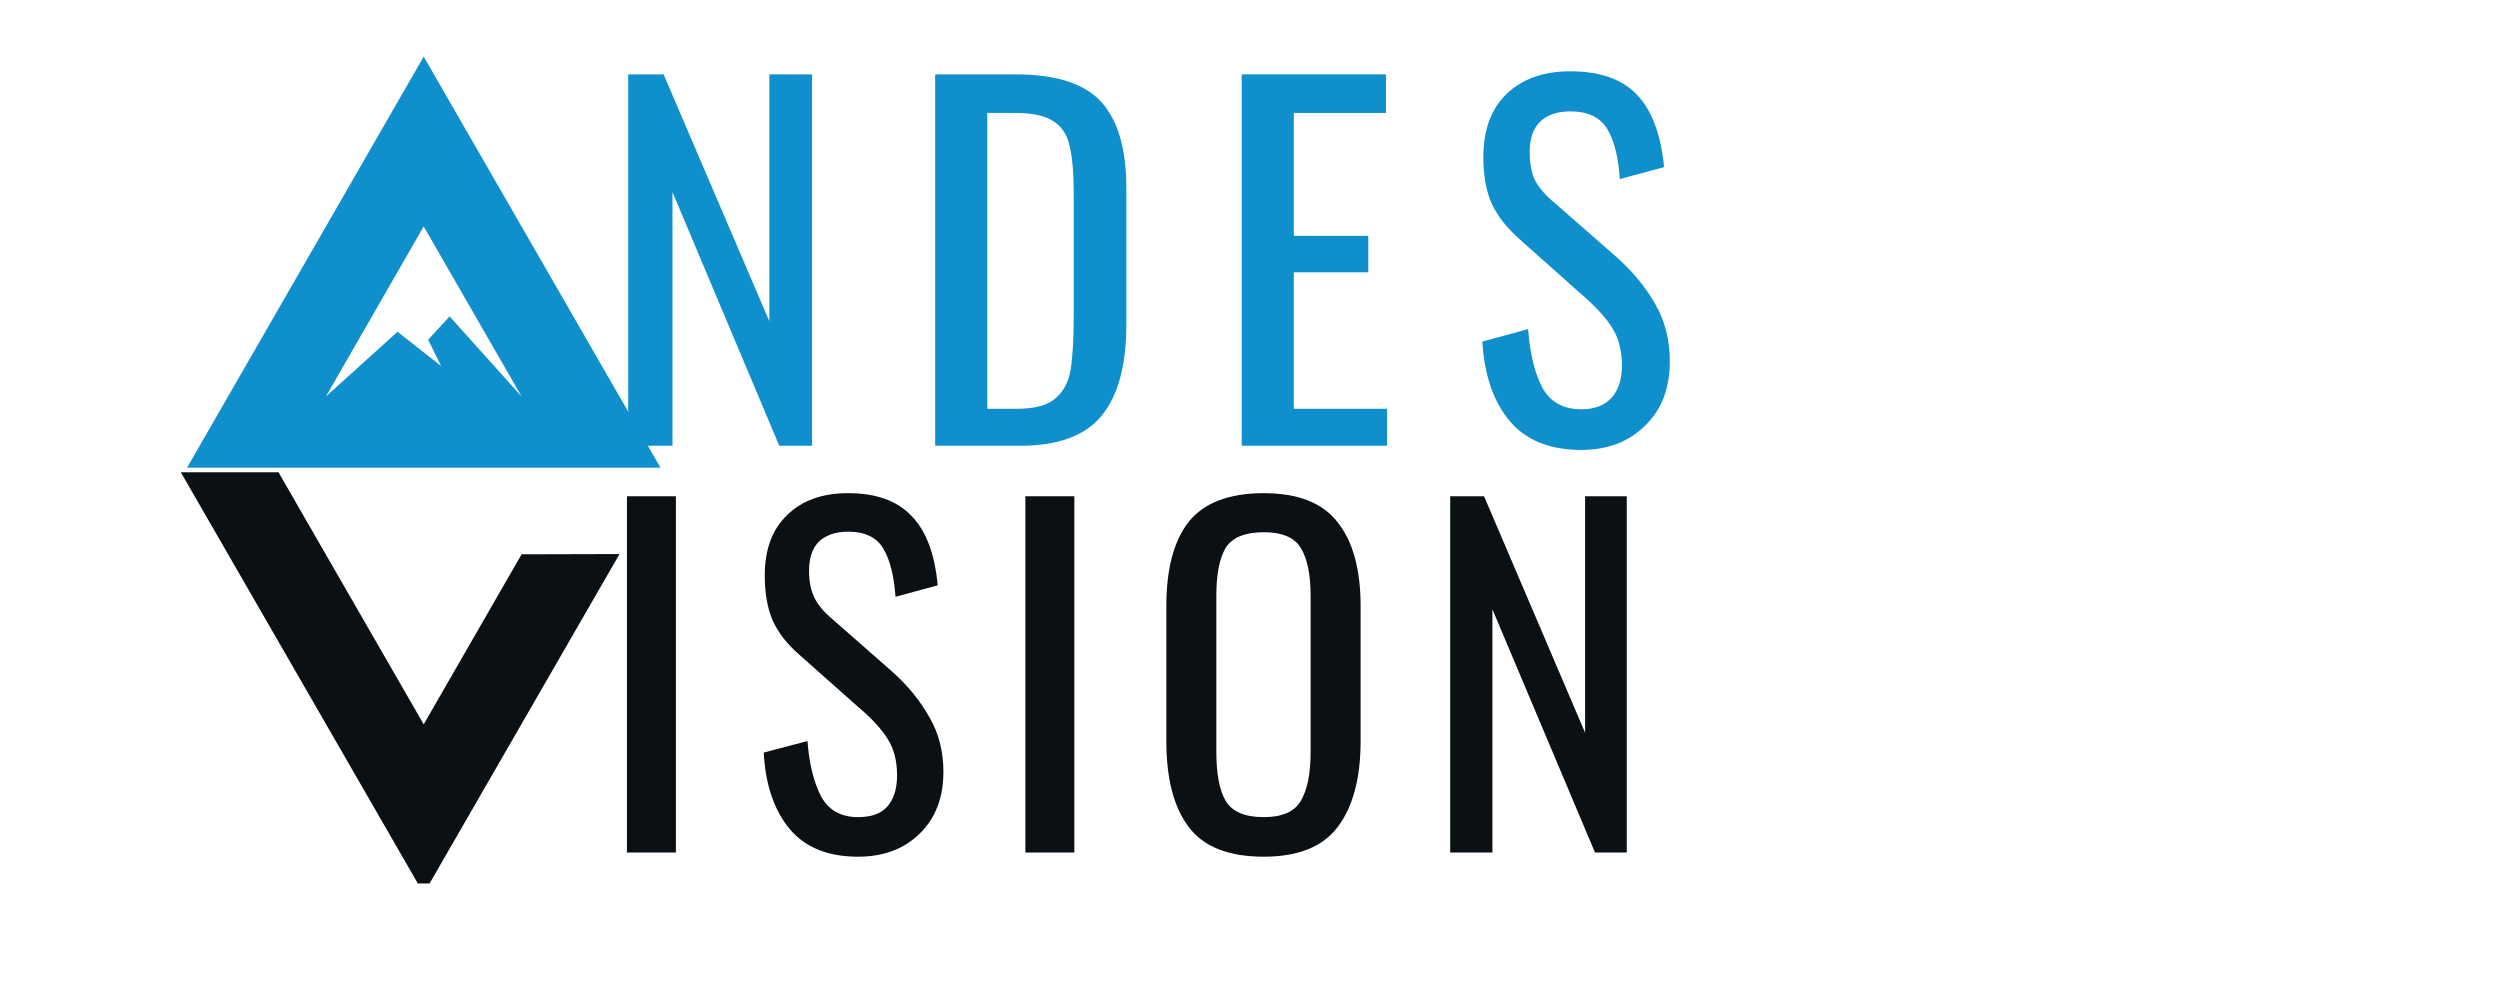
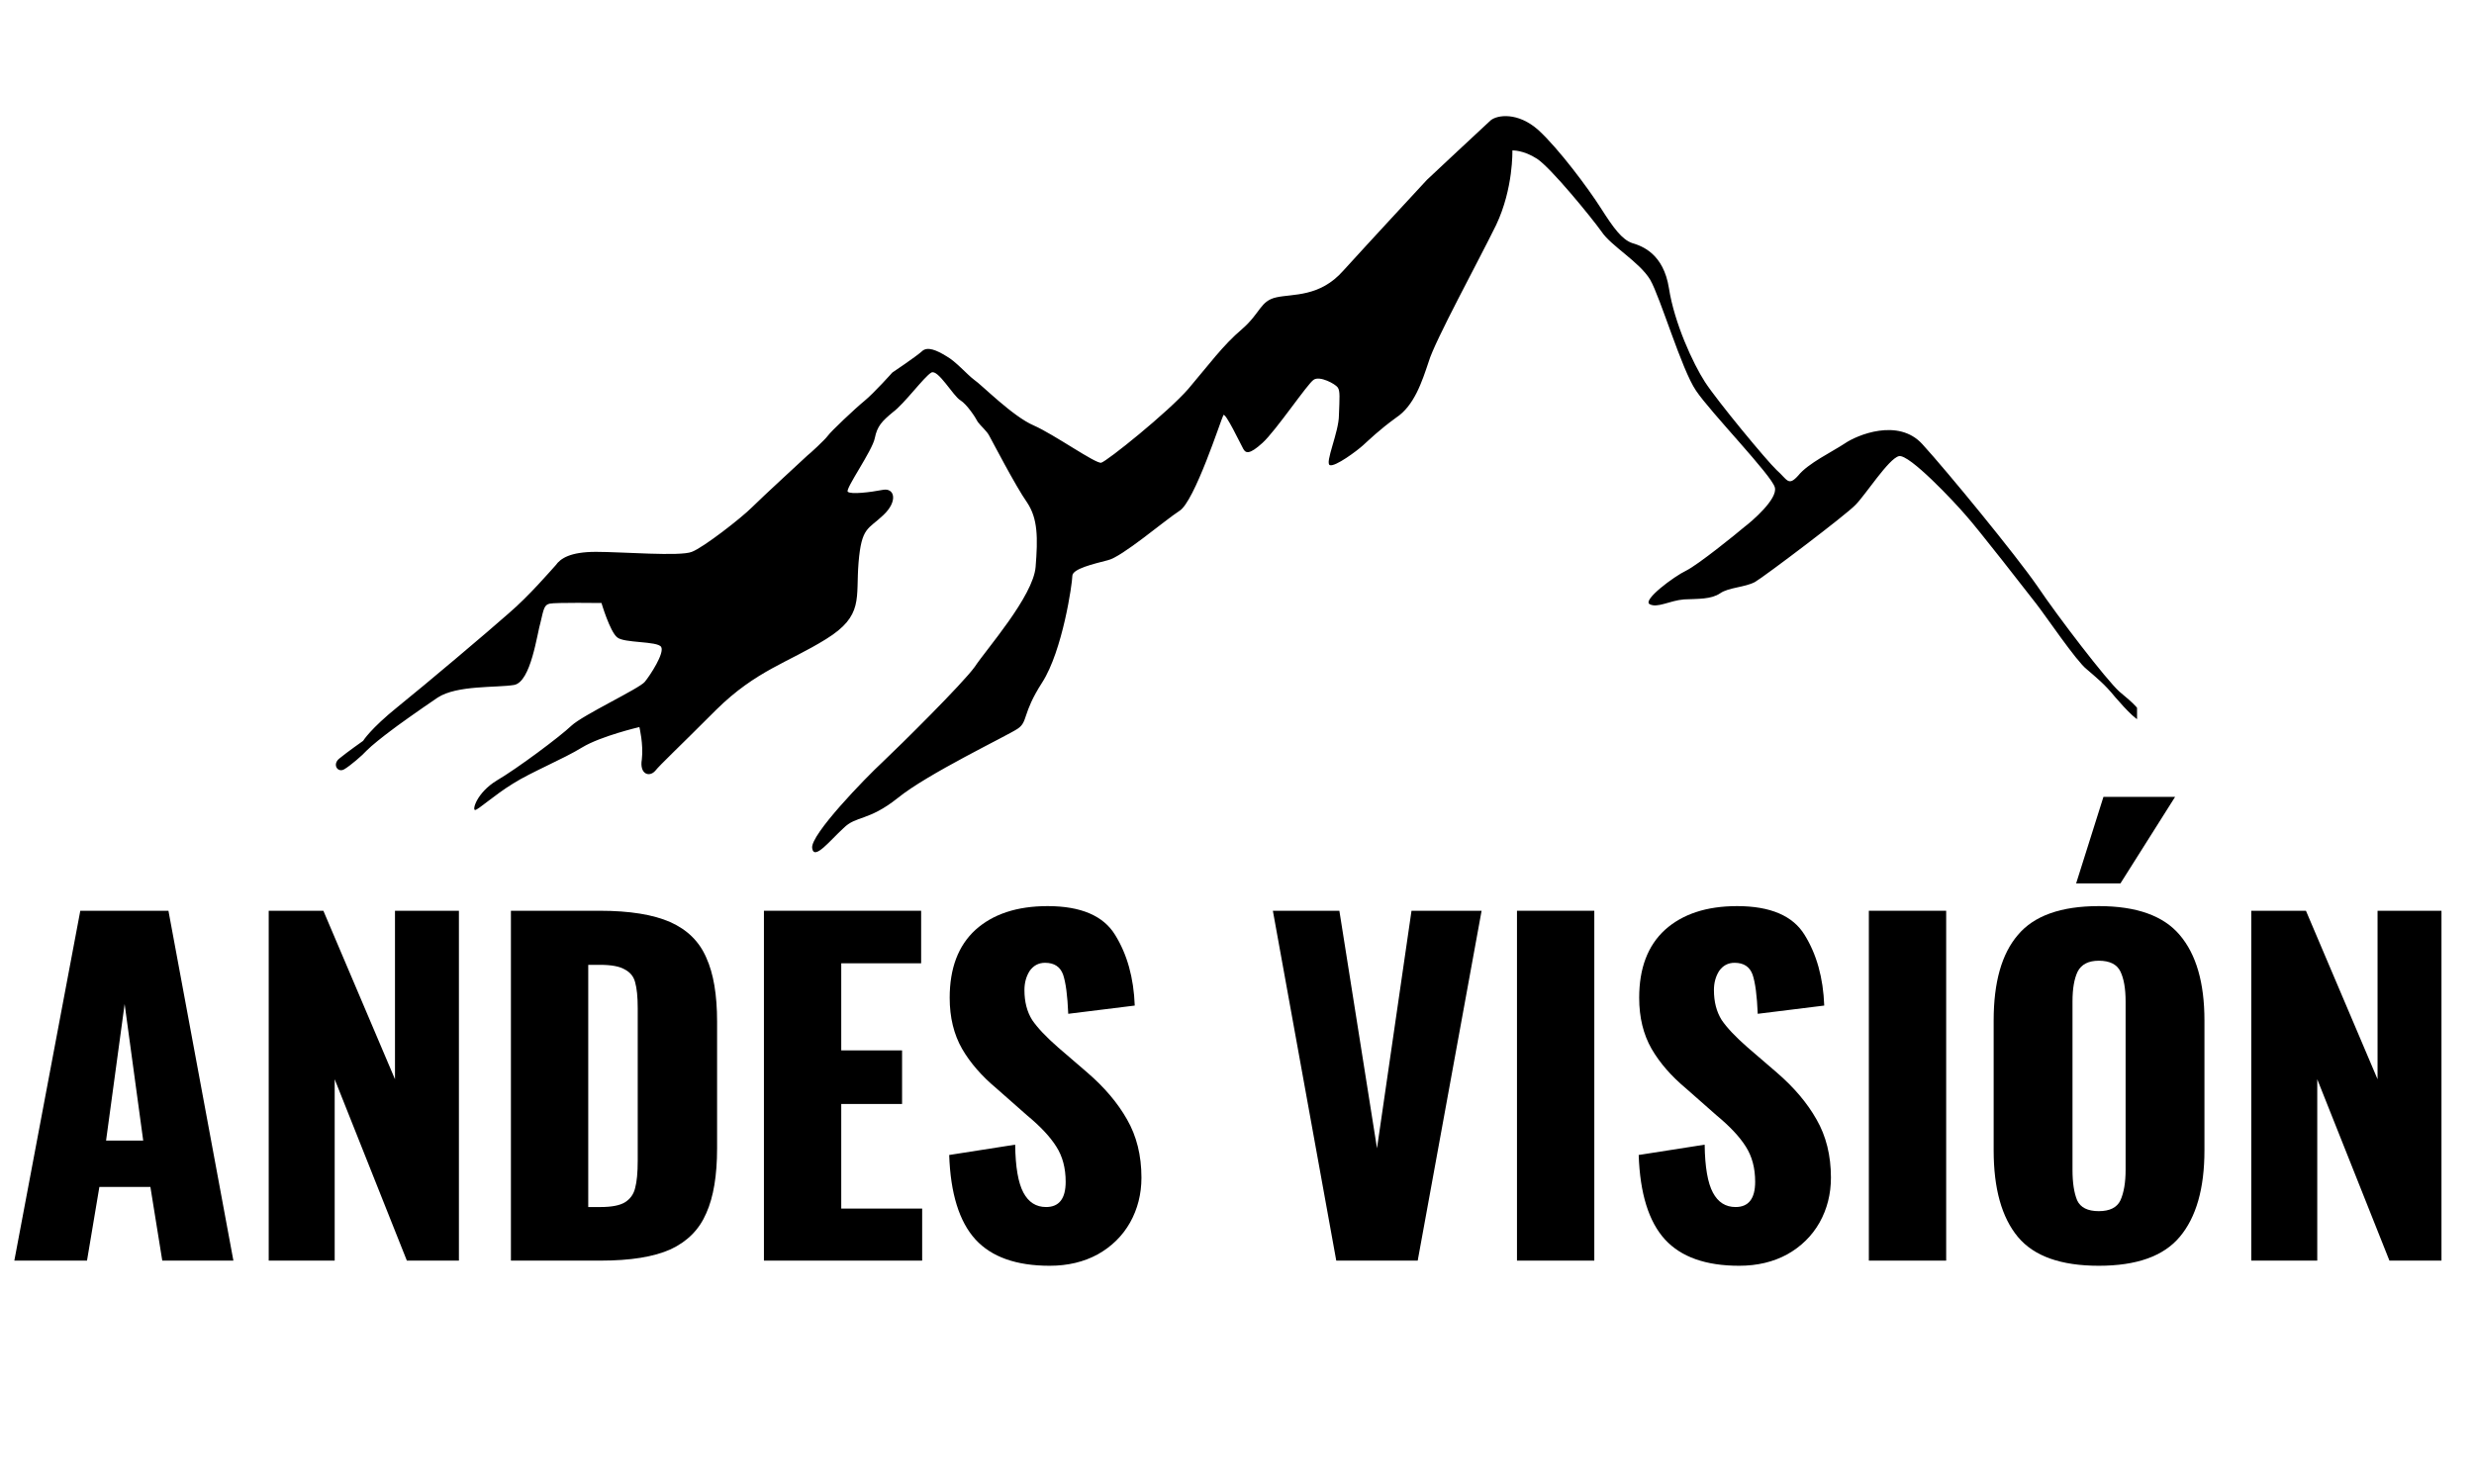
- <svg xmlns="http://www.w3.org/2000/svg" width="100" zoomAndPan="magnify" viewBox="0 0 75 30" height="40" preserveAspectRatio="xMidYMid meet" version="1.0">
+ <svg xmlns="http://www.w3.org/2000/svg" width="100" zoomAndPan="magnify" viewBox="0 0 75 45" height="60" preserveAspectRatio="xMidYMid meet" version="1.0">
  <defs>
    <g />
-     <clipPath id="b0abdc5e3c">
-       <path d="M 5.375 1.691 L 19.891 1.691 L 19.891 14.031 L 5.375 14.031 Z M 5.375 1.691 " clip-rule="nonzero" />
-     </clipPath>
-     <clipPath id="9b4f402c41">
-       <path d="M 5.375 14.168 L 19.891 14.168 L 19.891 26.504 L 5.375 26.504 Z M 5.375 14.168 " clip-rule="nonzero" />
+     <clipPath id="18bc5c06cf">
+       <path d="M 10.035 3.391 L 64.785 3.391 L 64.785 25.891 L 10.035 25.891 Z M 10.035 3.391 " clip-rule="nonzero" />
    </clipPath>
  </defs>
-   <g fill="#108fcd" fill-opacity="1">
-     <g transform="translate(17.98686, 13.37265)">
+   <g clip-path="url(#18bc5c06cf)">
+     <path fill="#000000" d="M 11.008 22.465 C 11.008 22.465 11.227 22.102 12.066 21.426 C 12.906 20.75 14.805 19.145 15.422 18.598 C 16.043 18.066 16.684 17.316 16.848 17.137 C 16.992 16.934 17.285 16.734 18.07 16.734 C 18.855 16.734 20.625 16.879 20.973 16.734 C 21.32 16.605 22.469 15.711 22.797 15.383 C 23.125 15.055 24.422 13.867 24.477 13.812 C 24.551 13.758 25.004 13.34 25.098 13.211 C 25.188 13.082 25.918 12.391 26.211 12.152 C 26.5 11.914 27.051 11.297 27.051 11.297 C 27.051 11.297 27.762 10.82 27.945 10.656 C 28.109 10.492 28.398 10.621 28.691 10.801 C 28.984 10.965 29.312 11.352 29.531 11.516 C 29.75 11.66 30.699 12.629 31.34 12.902 C 31.961 13.176 33.219 14.07 33.383 14.031 C 33.547 13.996 35.41 12.5 36.027 11.789 C 36.648 11.059 37.07 10.473 37.652 9.98 C 38.219 9.488 38.199 9.125 38.695 9.016 C 39.188 8.906 40.008 9.016 40.719 8.211 C 41.449 7.406 43.258 5.453 43.258 5.453 C 43.258 5.453 45.008 3.812 45.191 3.648 C 45.391 3.484 46.012 3.391 46.633 3.941 C 47.254 4.508 48.148 5.711 48.531 6.312 C 48.914 6.914 49.168 7.262 49.48 7.371 C 49.789 7.461 50.43 7.699 50.594 8.738 C 50.758 9.797 51.324 11.023 51.688 11.586 C 52.07 12.172 53.551 13.961 53.859 14.254 C 54.188 14.543 54.207 14.762 54.516 14.418 C 54.809 14.051 55.539 13.703 55.922 13.449 C 56.289 13.195 57.547 12.664 58.277 13.469 C 59.027 14.289 61.105 16.824 61.762 17.773 C 62.402 18.723 63.844 20.602 64.246 20.969 C 64.664 21.316 64.938 21.551 64.938 21.789 C 64.938 22.047 64.43 21.496 64.117 21.133 C 63.809 20.75 63.551 20.547 63.258 20.293 C 62.949 20.055 62 18.652 61.727 18.305 C 61.473 17.977 59.938 16.004 59.59 15.621 C 59.246 15.219 57.875 13.758 57.566 13.832 C 57.254 13.906 56.543 15.02 56.25 15.309 C 55.977 15.602 53.512 17.465 53.203 17.648 C 52.895 17.812 52.398 17.812 52.145 17.992 C 51.871 18.176 51.488 18.156 51.051 18.176 C 50.613 18.211 50.246 18.449 50.008 18.32 C 49.789 18.195 50.738 17.484 51.121 17.301 C 51.488 17.117 52.637 16.188 52.875 15.984 C 53.113 15.805 53.898 15.129 53.805 14.781 C 53.715 14.418 51.852 12.5 51.414 11.844 C 50.977 11.203 50.34 9.031 50.027 8.484 C 49.699 7.938 48.84 7.461 48.551 7.023 C 48.238 6.586 47.016 5.09 46.598 4.816 C 46.176 4.543 45.848 4.562 45.848 4.562 C 45.848 4.562 45.883 5.711 45.355 6.824 C 44.809 7.938 43.492 10.348 43.312 10.965 C 43.109 11.57 42.875 12.301 42.324 12.664 C 41.797 13.047 41.504 13.34 41.32 13.504 C 41.141 13.668 40.48 14.16 40.316 14.105 C 40.152 14.051 40.59 13.102 40.59 12.59 C 40.609 12.062 40.629 11.859 40.555 11.75 C 40.48 11.641 40.008 11.387 39.824 11.516 C 39.645 11.625 38.676 13.066 38.273 13.43 C 37.871 13.797 37.762 13.742 37.691 13.613 C 37.617 13.484 37.141 12.48 37.086 12.59 C 37.016 12.719 36.211 15.219 35.754 15.492 C 35.301 15.785 34.004 16.898 33.582 16.988 C 33.164 17.098 32.508 17.246 32.508 17.465 C 32.508 17.684 32.215 19.727 31.594 20.695 C 30.973 21.66 31.176 21.883 30.844 22.102 C 30.516 22.32 28.109 23.469 27.215 24.199 C 26.32 24.91 25.953 24.727 25.57 25.113 C 25.168 25.477 24.676 26.113 24.621 25.715 C 24.566 25.312 26.227 23.598 26.758 23.105 C 27.285 22.609 29.184 20.73 29.551 20.219 C 29.898 19.691 31.32 18.086 31.395 17.191 C 31.465 16.312 31.465 15.73 31.137 15.238 C 30.789 14.746 30.062 13.34 29.988 13.211 C 29.914 13.066 29.73 12.918 29.641 12.793 C 29.566 12.645 29.312 12.262 29.113 12.137 C 28.895 12.008 28.438 11.188 28.234 11.297 C 28.016 11.422 27.414 12.246 27.066 12.5 C 26.738 12.773 26.594 12.918 26.52 13.285 C 26.445 13.668 25.625 14.816 25.699 14.91 C 25.789 15 26.391 14.926 26.758 14.855 C 27.121 14.781 27.23 15.199 26.777 15.621 C 26.32 16.059 26.117 15.969 26.027 17.062 C 25.938 18.141 26.191 18.668 25.043 19.379 C 23.891 20.094 22.926 20.328 21.719 21.516 C 20.535 22.703 20.023 23.176 19.859 23.379 C 19.676 23.578 19.383 23.469 19.457 23.031 C 19.512 22.574 19.383 22.047 19.383 22.047 C 19.383 22.047 18.215 22.32 17.648 22.664 C 17.086 23.012 16.098 23.414 15.551 23.762 C 14.984 24.109 14.492 24.562 14.402 24.562 C 14.309 24.562 14.457 24.035 15.059 23.668 C 15.68 23.305 16.977 22.336 17.32 22.008 C 17.668 21.68 19.383 20.879 19.547 20.676 C 19.711 20.477 20.152 19.801 20.043 19.617 C 19.93 19.434 18.91 19.508 18.707 19.324 C 18.488 19.145 18.234 18.285 18.234 18.285 C 18.234 18.285 16.828 18.266 16.664 18.305 C 16.5 18.34 16.48 18.469 16.391 18.852 C 16.281 19.215 16.098 20.676 15.586 20.77 C 15.059 20.859 13.855 20.77 13.27 21.152 C 12.703 21.535 12.012 22.027 11.828 22.172 C 11.629 22.32 11.262 22.609 11.117 22.758 C 10.988 22.902 10.625 23.215 10.441 23.324 C 10.238 23.449 10.059 23.176 10.293 22.996 C 10.516 22.812 11.008 22.465 11.008 22.465 Z M 11.008 22.465 " fill-opacity="1" fill-rule="evenodd" />
+   </g>
+   <g fill="#000000" fill-opacity="1">
+     <g transform="translate(0.15338, 38.22628)">
      <g>
-         <path d="M 0.859 -11.141 L 1.922 -11.141 L 5.094 -3.734 L 5.094 -11.141 L 6.375 -11.141 L 6.375 0 L 5.391 0 L 2.188 -7.609 L 2.188 0 L 0.859 0 Z M 0.859 -11.141 " />
+         <path d="M 2.281 -10.609 L 4.953 -10.609 L 6.922 0 L 4.766 0 L 4.406 -2.234 L 2.859 -2.234 L 2.484 0 L 0.281 0 Z M 4.188 -3.641 L 3.625 -7.781 L 3.062 -3.641 Z M 4.188 -3.641 " />
      </g>
    </g>
  </g>
-   <g fill="#108fcd" fill-opacity="1">
-     <g transform="translate(27.19632, 13.37265)">
+   <g fill="#000000" fill-opacity="1">
+     <g transform="translate(7.365109, 38.22628)">
      <g>
-         <path d="M 0.859 -11.141 L 3.281 -11.141 C 4.488 -11.141 5.344 -10.863 5.844 -10.312 C 6.344 -9.758 6.594 -8.898 6.594 -7.734 L 6.594 -3.641 C 6.594 -2.41 6.344 -1.492 5.844 -0.891 C 5.352 -0.297 4.539 0 3.406 0 L 0.859 0 Z M 3.297 -1.109 C 3.836 -1.109 4.227 -1.211 4.469 -1.422 C 4.719 -1.641 4.867 -1.926 4.922 -2.281 C 4.984 -2.645 5.016 -3.195 5.016 -3.938 L 5.016 -7.547 C 5.016 -8.18 4.973 -8.664 4.891 -9 C 4.816 -9.332 4.656 -9.578 4.406 -9.734 C 4.164 -9.898 3.785 -9.984 3.266 -9.984 L 2.422 -9.984 L 2.422 -1.109 Z M 3.297 -1.109 " />
+         <path d="M 0.781 -10.609 L 2.438 -10.609 L 4.609 -5.5 L 4.609 -10.609 L 6.547 -10.609 L 6.547 0 L 4.969 0 L 2.781 -5.5 L 2.781 0 L 0.781 0 Z M 0.781 -10.609 " />
      </g>
    </g>
  </g>
-   <g fill="#108fcd" fill-opacity="1">
-     <g transform="translate(36.39203, 13.37265)">
+   <g fill="#000000" fill-opacity="1">
+     <g transform="translate(14.70772, 38.22628)">
      <g>
-         <path d="M 0.859 -11.141 L 5.188 -11.141 L 5.188 -9.984 L 2.422 -9.984 L 2.422 -6.297 L 4.656 -6.297 L 4.656 -5.203 L 2.422 -5.203 L 2.422 -1.109 L 5.219 -1.109 L 5.219 0 L 0.859 0 Z M 0.859 -11.141 " />
+         <path d="M 0.781 -10.609 L 3.469 -10.609 C 4.383 -10.609 5.098 -10.492 5.609 -10.266 C 6.129 -10.035 6.492 -9.676 6.703 -9.188 C 6.922 -8.707 7.031 -8.062 7.031 -7.25 L 7.031 -3.406 C 7.031 -2.582 6.922 -1.926 6.703 -1.438 C 6.492 -0.945 6.133 -0.582 5.625 -0.344 C 5.113 -0.113 4.406 0 3.5 0 L 0.781 0 Z M 3.5 -1.625 C 3.832 -1.625 4.078 -1.672 4.234 -1.766 C 4.398 -1.867 4.504 -2.016 4.547 -2.203 C 4.598 -2.391 4.625 -2.664 4.625 -3.031 L 4.625 -7.656 C 4.625 -8 4.598 -8.258 4.547 -8.438 C 4.504 -8.613 4.398 -8.742 4.234 -8.828 C 4.078 -8.922 3.828 -8.969 3.484 -8.969 L 3.125 -8.969 L 3.125 -1.625 Z M 3.5 -1.625 " />
      </g>
    </g>
  </g>
-   <g fill="#108fcd" fill-opacity="1">
-     <g transform="translate(43.93833, 13.37265)">
+   <g fill="#000000" fill-opacity="1">
+     <g transform="translate(22.37754, 38.22628)">
      <g>
-         <path d="M 3.5 0.125 C 2.562 0.125 1.848 -0.16 1.359 -0.734 C 0.867 -1.316 0.594 -2.113 0.531 -3.125 L 1.906 -3.5 C 1.957 -2.781 2.098 -2.195 2.328 -1.75 C 2.566 -1.312 2.957 -1.094 3.5 -1.094 C 3.895 -1.094 4.195 -1.207 4.406 -1.438 C 4.613 -1.664 4.719 -1.988 4.719 -2.406 C 4.719 -2.863 4.617 -3.242 4.422 -3.547 C 4.234 -3.848 3.926 -4.18 3.5 -4.547 L 1.641 -6.203 C 1.266 -6.535 0.988 -6.891 0.812 -7.266 C 0.645 -7.648 0.562 -8.113 0.562 -8.656 C 0.562 -9.477 0.797 -10.113 1.266 -10.562 C 1.734 -11.008 2.367 -11.234 3.172 -11.234 C 4.055 -11.234 4.723 -11 5.172 -10.531 C 5.617 -10.062 5.891 -9.336 5.984 -8.359 L 4.656 -8 C 4.613 -8.656 4.488 -9.156 4.281 -9.5 C 4.07 -9.852 3.703 -10.031 3.172 -10.031 C 2.773 -10.031 2.473 -9.926 2.266 -9.719 C 2.055 -9.52 1.953 -9.219 1.953 -8.812 C 1.953 -8.477 2.004 -8.195 2.109 -7.969 C 2.223 -7.75 2.414 -7.523 2.688 -7.297 L 4.562 -5.656 C 5.051 -5.219 5.438 -4.75 5.719 -4.25 C 6.008 -3.75 6.156 -3.176 6.156 -2.531 C 6.156 -1.719 5.906 -1.07 5.406 -0.594 C 4.914 -0.113 4.281 0.125 3.5 0.125 Z M 3.5 0.125 " />
+         <path d="M 0.781 -10.609 L 5.547 -10.609 L 5.547 -9.016 L 3.125 -9.016 L 3.125 -6.375 L 4.969 -6.375 L 4.969 -4.75 L 3.125 -4.75 L 3.125 -1.578 L 5.578 -1.578 L 5.578 0 L 0.781 0 Z M 0.781 -10.609 " />
      </g>
    </g>
  </g>
-   <g clip-path="url(#b0abdc5e3c)">
-     <path fill="#108fcd" d="M 12.711 22.09 L 8.305 14.441 L 20.051 14.441 L 12.711 1.699 L 5.375 14.441 L 12.711 27.168 L 18.586 16.98 L 15.648 16.988 Z M 12.711 6.793 L 15.648 11.895 L 13.488 9.492 L 12.844 10.191 L 13.234 10.98 L 11.926 9.953 L 9.777 11.895 Z M 12.711 6.793 " fill-opacity="1" fill-rule="nonzero" />
-   </g>
-   <g fill="#0a1013" fill-opacity="1">
-     <g transform="translate(17.90226, 25.57587)">
+   <g fill="#000000" fill-opacity="1">
+     <g transform="translate(28.22808, 38.22628)">
      <g>
-         <path d="M 0.906 -10.688 L 2.375 -10.688 L 2.375 0 L 0.906 0 Z M 0.906 -10.688 " />
+         <path d="M 3.594 0.156 C 2.582 0.156 1.832 -0.109 1.344 -0.641 C 0.852 -1.18 0.586 -2.035 0.547 -3.203 L 2.547 -3.516 C 2.555 -2.836 2.641 -2.352 2.797 -2.062 C 2.953 -1.77 3.18 -1.625 3.484 -1.625 C 3.879 -1.625 4.078 -1.879 4.078 -2.391 C 4.078 -2.805 3.984 -3.16 3.797 -3.453 C 3.609 -3.754 3.312 -4.07 2.906 -4.406 L 1.984 -5.219 C 1.535 -5.594 1.188 -5.992 0.938 -6.422 C 0.688 -6.859 0.562 -7.375 0.562 -7.969 C 0.562 -8.863 0.82 -9.551 1.344 -10.031 C 1.875 -10.508 2.602 -10.75 3.531 -10.75 C 4.539 -10.75 5.223 -10.457 5.578 -9.875 C 5.941 -9.289 6.141 -8.578 6.172 -7.734 L 4.156 -7.484 C 4.133 -8.035 4.082 -8.43 4 -8.672 C 3.914 -8.91 3.734 -9.031 3.453 -9.031 C 3.254 -9.031 3.098 -8.945 2.984 -8.781 C 2.879 -8.613 2.828 -8.422 2.828 -8.203 C 2.828 -7.848 2.906 -7.547 3.062 -7.297 C 3.227 -7.055 3.488 -6.781 3.844 -6.469 L 4.734 -5.703 C 5.254 -5.254 5.656 -4.781 5.938 -4.281 C 6.227 -3.781 6.375 -3.191 6.375 -2.516 C 6.375 -2.016 6.258 -1.562 6.031 -1.156 C 5.801 -0.75 5.473 -0.426 5.047 -0.188 C 4.629 0.039 4.145 0.156 3.594 0.156 Z M 3.594 0.156 " />
      </g>
    </g>
  </g>
-   <g fill="#0a1013" fill-opacity="1">
-     <g transform="translate(22.39625, 25.57587)">
+   <g fill="#000000" fill-opacity="1">
+     <g transform="translate(34.95554, 38.22628)">
+       <g />
+     </g>
+   </g>
+   <g fill="#000000" fill-opacity="1">
+     <g transform="translate(38.30618, 38.22628)">
      <g>
-         <path d="M 3.344 0.125 C 2.445 0.125 1.766 -0.148 1.297 -0.703 C 0.828 -1.266 0.566 -2.031 0.516 -3 L 1.828 -3.344 C 1.879 -2.664 2.016 -2.113 2.234 -1.688 C 2.461 -1.27 2.832 -1.062 3.344 -1.062 C 3.738 -1.062 4.031 -1.164 4.219 -1.375 C 4.414 -1.594 4.516 -1.906 4.516 -2.312 C 4.516 -2.75 4.422 -3.113 4.234 -3.406 C 4.055 -3.695 3.766 -4.016 3.359 -4.359 L 1.562 -5.953 C 1.207 -6.266 0.945 -6.602 0.781 -6.969 C 0.625 -7.332 0.547 -7.781 0.547 -8.312 C 0.547 -9.094 0.77 -9.695 1.219 -10.125 C 1.664 -10.562 2.273 -10.781 3.047 -10.781 C 3.891 -10.781 4.523 -10.551 4.953 -10.094 C 5.391 -9.645 5.648 -8.953 5.734 -8.016 L 4.469 -7.672 C 4.426 -8.297 4.305 -8.773 4.109 -9.109 C 3.91 -9.453 3.555 -9.625 3.047 -9.625 C 2.672 -9.625 2.379 -9.523 2.172 -9.328 C 1.973 -9.129 1.875 -8.836 1.875 -8.453 C 1.875 -8.141 1.926 -7.875 2.031 -7.656 C 2.133 -7.438 2.316 -7.219 2.578 -7 L 4.375 -5.422 C 4.844 -5.004 5.211 -4.551 5.484 -4.062 C 5.766 -3.582 5.906 -3.035 5.906 -2.422 C 5.906 -1.641 5.664 -1.02 5.188 -0.562 C 4.719 -0.102 4.102 0.125 3.344 0.125 Z M 3.344 0.125 " />
+         <path d="M 0.281 -10.609 L 2.297 -10.609 L 3.438 -3.406 L 4.484 -10.609 L 6.609 -10.609 L 4.672 0 L 2.203 0 Z M 0.281 -10.609 " />
      </g>
    </g>
  </g>
-   <g fill="#0a1013" fill-opacity="1">
-     <g transform="translate(29.85528, 25.57587)">
+   <g fill="#000000" fill-opacity="1">
+     <g transform="translate(45.19069, 38.22628)">
      <g>
-         <path d="M 0.906 -10.688 L 2.375 -10.688 L 2.375 0 L 0.906 0 Z M 0.906 -10.688 " />
+         <path d="M 0.797 -10.609 L 3.141 -10.609 L 3.141 0 L 0.797 0 Z M 0.797 -10.609 " />
      </g>
    </g>
  </g>
-   <g fill="#0a1013" fill-opacity="1">
-     <g transform="translate(34.34928, 25.57587)">
+   <g fill="#000000" fill-opacity="1">
+     <g transform="translate(49.13032, 38.22628)">
      <g>
-         <path d="M 3.562 0.125 C 2.508 0.125 1.758 -0.172 1.312 -0.766 C 0.863 -1.359 0.641 -2.219 0.641 -3.344 L 0.641 -7.391 C 0.641 -8.504 0.863 -9.348 1.312 -9.922 C 1.77 -10.492 2.52 -10.781 3.562 -10.781 C 4.594 -10.781 5.332 -10.488 5.781 -9.906 C 6.238 -9.332 6.469 -8.492 6.469 -7.391 L 6.469 -3.344 C 6.469 -2.227 6.238 -1.367 5.781 -0.766 C 5.332 -0.172 4.594 0.125 3.562 0.125 Z M 3.562 -1.062 C 4.113 -1.062 4.484 -1.223 4.672 -1.547 C 4.867 -1.867 4.969 -2.359 4.969 -3.016 L 4.969 -7.703 C 4.969 -8.348 4.867 -8.828 4.672 -9.141 C 4.484 -9.453 4.113 -9.609 3.562 -9.609 C 3 -9.609 2.617 -9.453 2.422 -9.141 C 2.234 -8.828 2.141 -8.348 2.141 -7.703 L 2.141 -3.016 C 2.141 -2.359 2.234 -1.867 2.422 -1.547 C 2.617 -1.223 3 -1.062 3.562 -1.062 Z M 3.562 -1.062 " />
+         <path d="M 3.594 0.156 C 2.582 0.156 1.832 -0.109 1.344 -0.641 C 0.852 -1.18 0.586 -2.035 0.547 -3.203 L 2.547 -3.516 C 2.555 -2.836 2.641 -2.352 2.797 -2.062 C 2.953 -1.77 3.18 -1.625 3.484 -1.625 C 3.879 -1.625 4.078 -1.879 4.078 -2.391 C 4.078 -2.805 3.984 -3.16 3.797 -3.453 C 3.609 -3.754 3.312 -4.07 2.906 -4.406 L 1.984 -5.219 C 1.535 -5.594 1.188 -5.992 0.938 -6.422 C 0.688 -6.859 0.562 -7.375 0.562 -7.969 C 0.562 -8.863 0.82 -9.551 1.344 -10.031 C 1.875 -10.508 2.602 -10.75 3.531 -10.75 C 4.539 -10.75 5.223 -10.457 5.578 -9.875 C 5.941 -9.289 6.141 -8.578 6.172 -7.734 L 4.156 -7.484 C 4.133 -8.035 4.082 -8.43 4 -8.672 C 3.914 -8.91 3.734 -9.031 3.453 -9.031 C 3.254 -9.031 3.098 -8.945 2.984 -8.781 C 2.879 -8.613 2.828 -8.422 2.828 -8.203 C 2.828 -7.848 2.906 -7.547 3.062 -7.297 C 3.227 -7.055 3.488 -6.781 3.844 -6.469 L 4.734 -5.703 C 5.254 -5.254 5.656 -4.781 5.938 -4.281 C 6.227 -3.781 6.375 -3.191 6.375 -2.516 C 6.375 -2.016 6.258 -1.562 6.031 -1.156 C 5.801 -0.75 5.473 -0.426 5.047 -0.188 C 4.629 0.039 4.145 0.156 3.594 0.156 Z M 3.594 0.156 " />
      </g>
    </g>
  </g>
-   <g fill="#0a1013" fill-opacity="1">
-     <g transform="translate(42.67806, 25.57587)">
+   <g fill="#000000" fill-opacity="1">
+     <g transform="translate(55.85778, 38.22628)">
      <g>
-         <path d="M 0.828 -10.688 L 1.844 -10.688 L 4.875 -3.594 L 4.875 -10.688 L 6.125 -10.688 L 6.125 0 L 5.172 0 L 2.094 -7.297 L 2.094 0 L 0.828 0 Z M 0.828 -10.688 " />
+         <path d="M 0.797 -10.609 L 3.141 -10.609 L 3.141 0 L 0.797 0 Z M 0.797 -10.609 " />
      </g>
    </g>
  </g>
-   <g clip-path="url(#9b4f402c41)">
-     <path fill="#0a1013" d="M 12.711 21.73 L 8.305 14.082 L 20.051 14.082 L 12.711 1.34 L 5.375 14.082 L 12.711 26.809 L 18.586 16.621 L 15.648 16.629 Z M 12.711 6.434 L 15.648 11.535 L 13.488 9.133 L 12.844 9.832 L 13.234 10.621 L 11.926 9.598 L 9.777 11.535 Z M 12.711 6.434 " fill-opacity="1" fill-rule="nonzero" />
+   <g fill="#000000" fill-opacity="1">
+     <g transform="translate(59.79741, 38.22628)">
+       <g>
+         <path d="M 3.828 0.156 C 2.68 0.156 1.863 -0.133 1.375 -0.719 C 0.883 -1.312 0.641 -2.188 0.641 -3.344 L 0.641 -7.281 C 0.641 -8.438 0.883 -9.301 1.375 -9.875 C 1.863 -10.457 2.68 -10.75 3.828 -10.75 C 4.973 -10.75 5.789 -10.457 6.281 -9.875 C 6.781 -9.289 7.031 -8.426 7.031 -7.281 L 7.031 -3.344 C 7.031 -2.188 6.781 -1.312 6.281 -0.719 C 5.789 -0.133 4.973 0.156 3.828 0.156 Z M 3.828 -1.5 C 4.16 -1.5 4.379 -1.609 4.484 -1.828 C 4.586 -2.055 4.641 -2.363 4.641 -2.75 L 4.641 -7.859 C 4.641 -8.254 4.586 -8.555 4.484 -8.766 C 4.379 -8.984 4.16 -9.094 3.828 -9.094 C 3.516 -9.094 3.301 -8.984 3.188 -8.766 C 3.082 -8.547 3.031 -8.242 3.031 -7.859 L 3.031 -2.75 C 3.031 -2.363 3.078 -2.055 3.172 -1.828 C 3.273 -1.609 3.492 -1.5 3.828 -1.5 Z M 3.969 -14.062 L 6.141 -14.062 L 4.484 -11.438 L 3.141 -11.438 Z M 3.969 -14.062 " />
+       </g>
+     </g>
+   </g>
+   <g fill="#000000" fill-opacity="1">
+     <g transform="translate(67.46722, 38.22628)">
+       <g>
+         <path d="M 0.781 -10.609 L 2.438 -10.609 L 4.609 -5.5 L 4.609 -10.609 L 6.547 -10.609 L 6.547 0 L 4.969 0 L 2.781 -5.5 L 2.781 0 L 0.781 0 Z M 0.781 -10.609 " />
+       </g>
+     </g>
  </g>
</svg>
